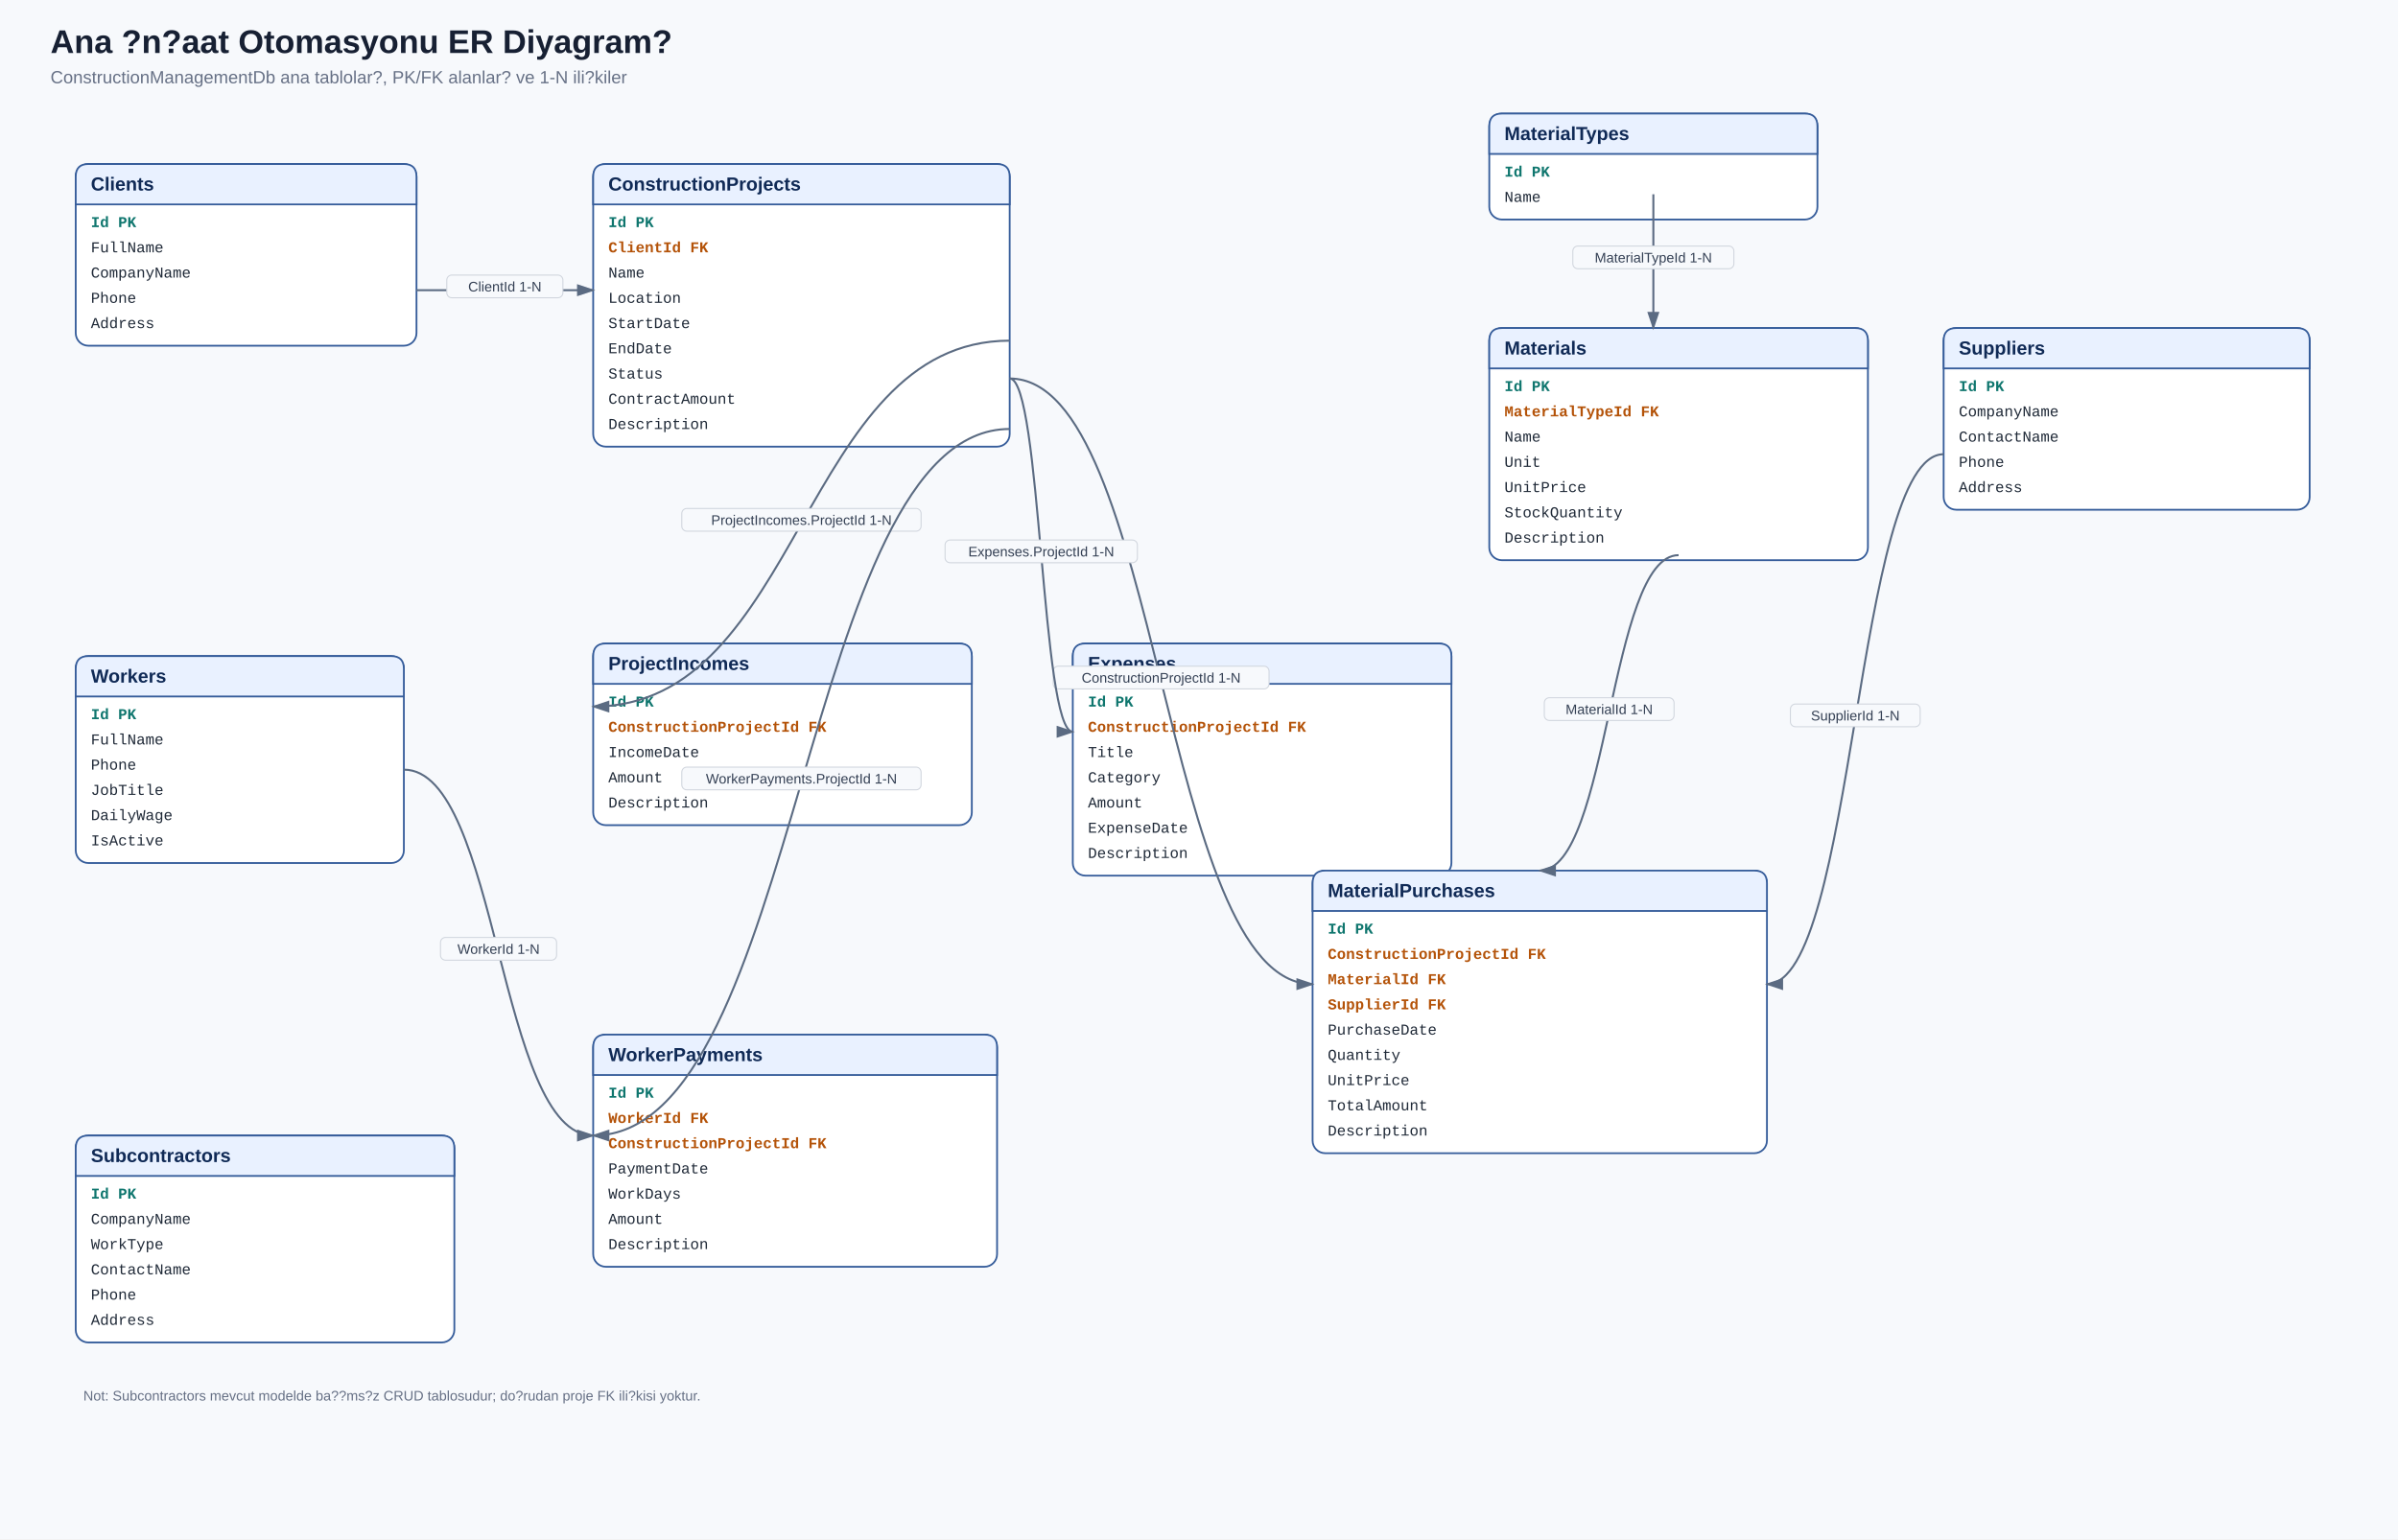
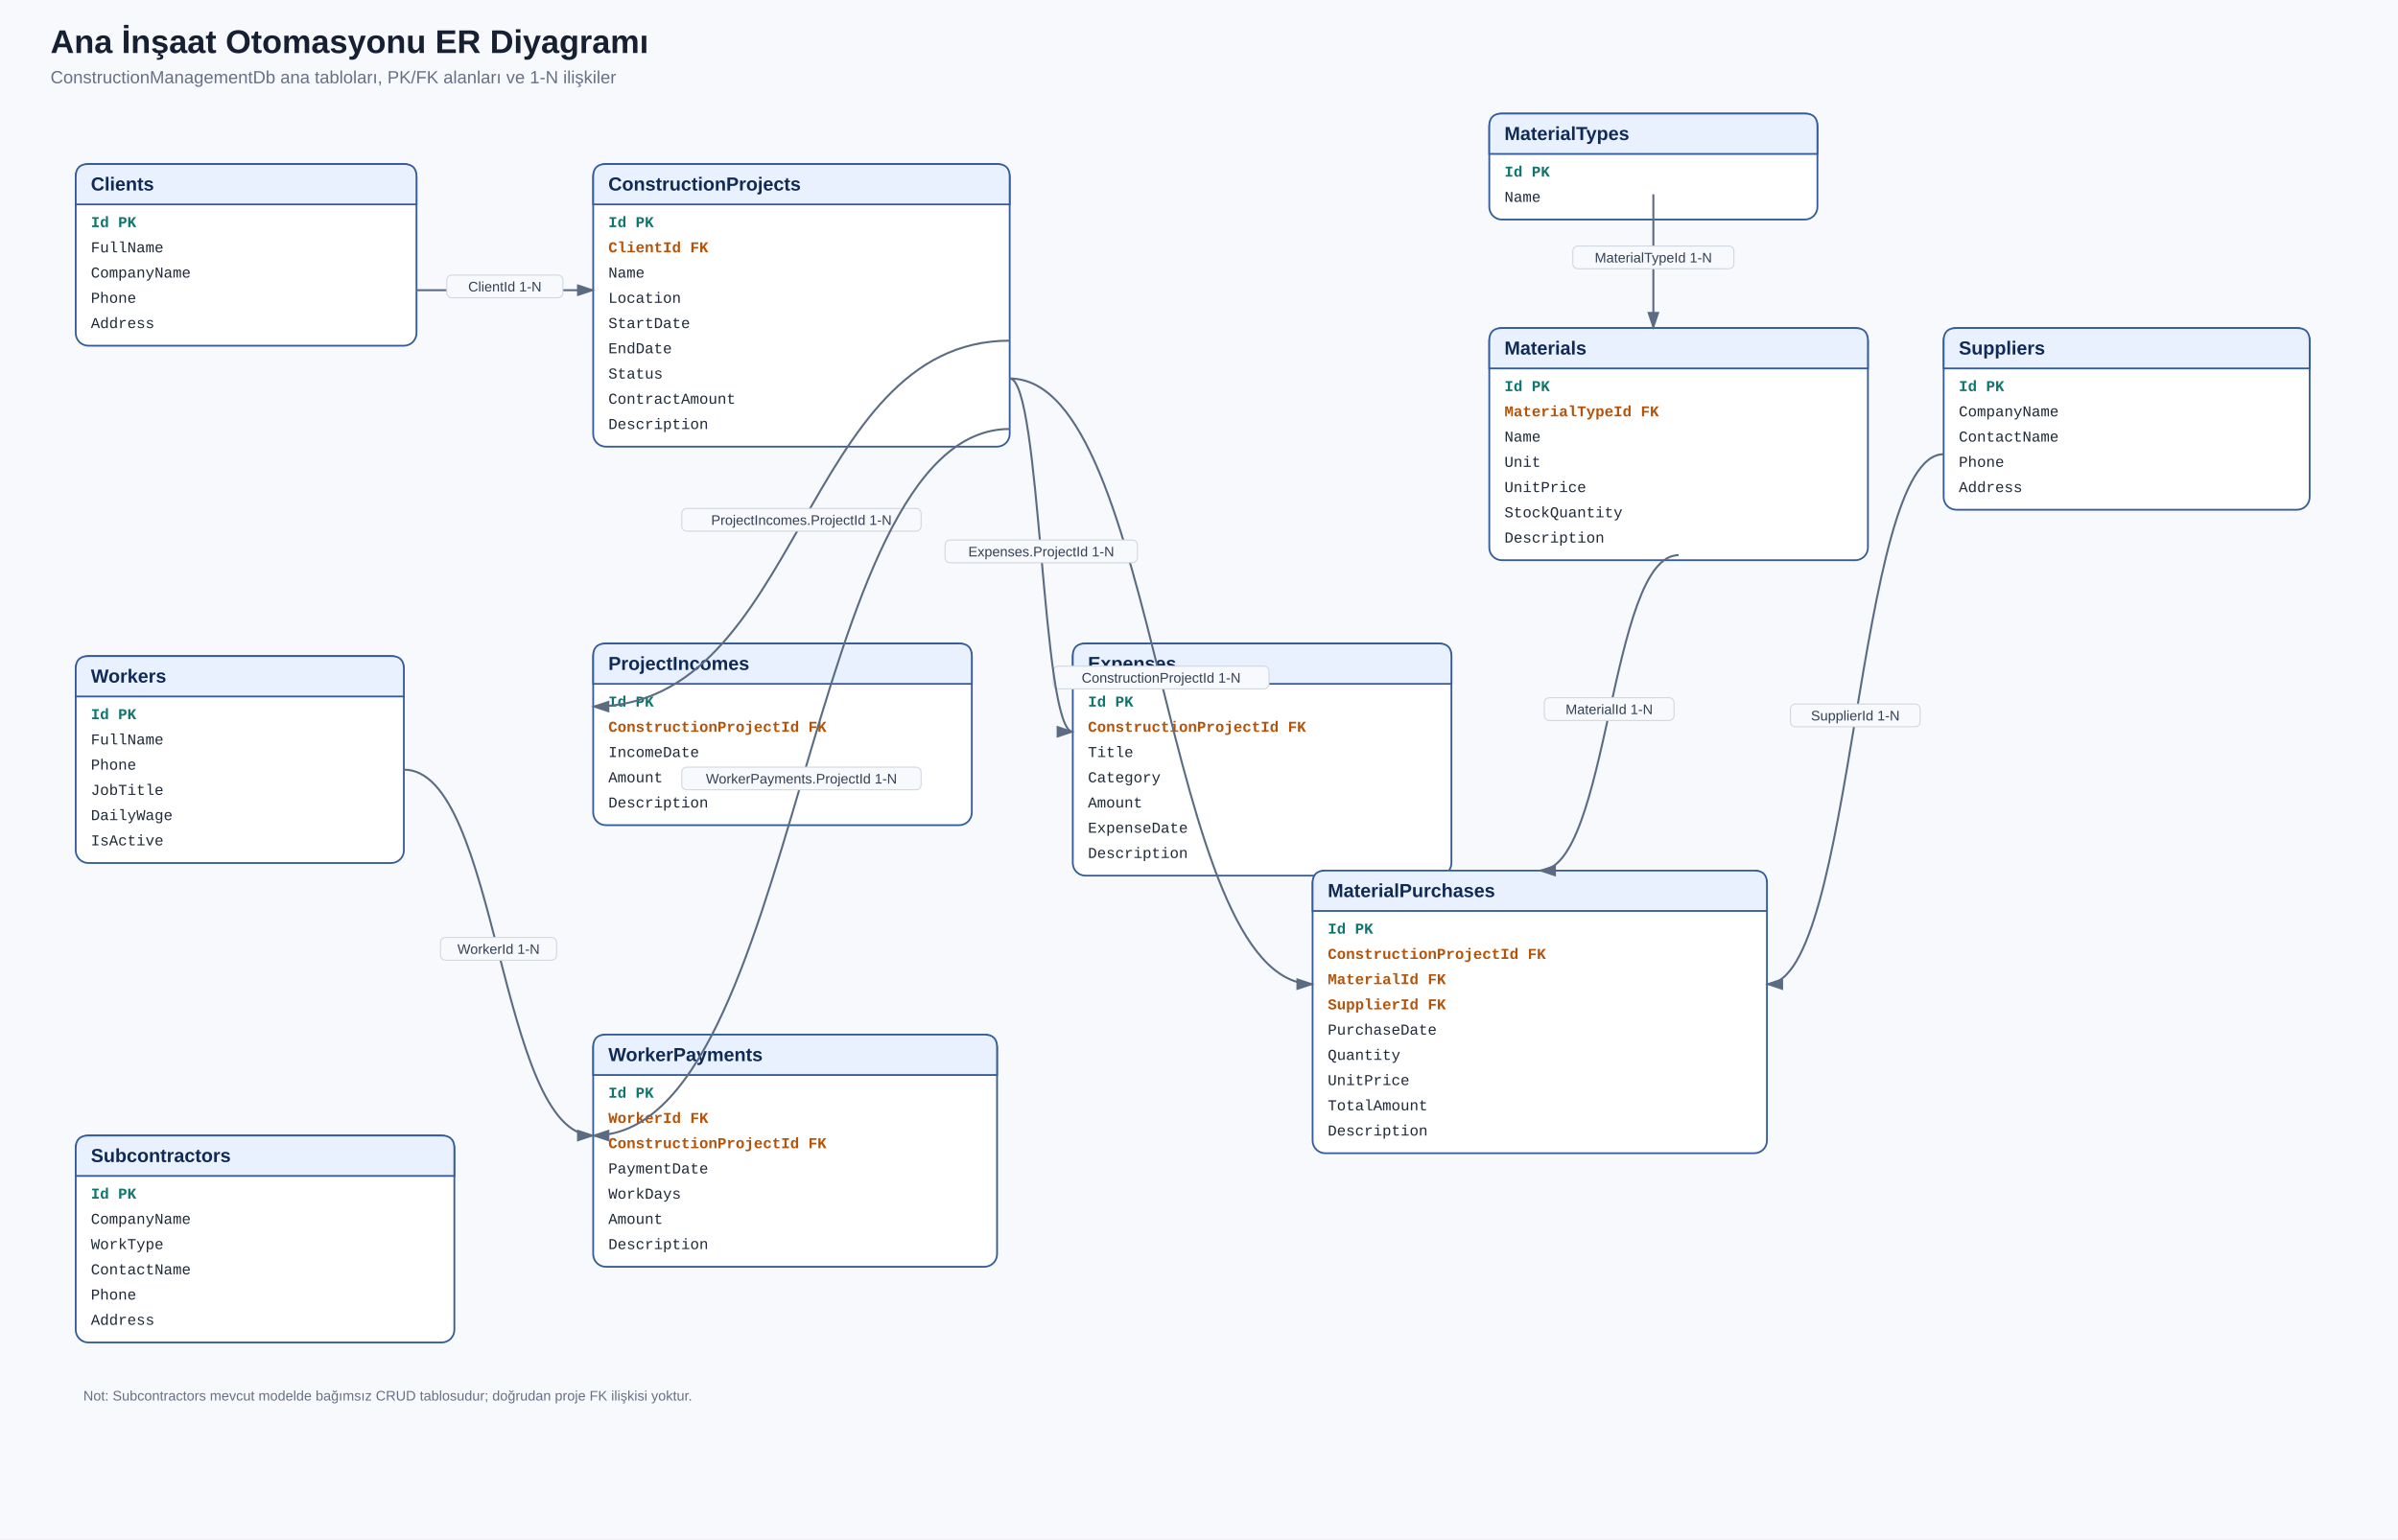
<svg xmlns="http://www.w3.org/2000/svg" width="1900" height="1220" viewBox="0 0 1900 1220">
  <defs>
    <marker id="arrow" markerWidth="10" markerHeight="10" refX="8" refY="3" orient="auto" markerUnits="strokeWidth">
      <path d="M0,0 L0,6 L9,3 z" fill="#5b6b82" />
    </marker>
  </defs>
  <style>
  .bg { fill: #f7f9fc; }
  .title { font: 700 26px Arial, sans-serif; fill: #172033; }
  .subtitle { font: 400 14px Arial, sans-serif; fill: #667085; }
  .entity { fill: #ffffff; stroke: #355c9a; stroke-width: 1.4; rx: 10; }
  .entity-head { fill: #e9f1ff; stroke: #355c9a; stroke-width: 1.4; }
  .entity-title { font: 700 15px Arial, sans-serif; fill: #102a56; }
  .field { font: 12px Consolas, 'Courier New', monospace; fill: #1f2937; }
  .pk { fill: #0f766e; font-weight: 700; }
  .fk { fill: #b45309; font-weight: 700; }
  .line { stroke: #5b6b82; stroke-width: 1.6; fill: none; marker-end: url(#arrow); }
  .note-line { stroke: #98a2b3; stroke-width: 1.2; stroke-dasharray: 6 5; fill: none; }
  .label-bg { fill: #f7f9fc; stroke: #d0d5dd; stroke-width: .8; rx: 4; }
  .label { font: 11px Arial, sans-serif; fill: #344054; }
  .small { font: 11px Arial, sans-serif; fill: #667085; }
</style>
  <rect class="bg" x="0" y="0" width="1900" height="1220" />
-   <text class="title" x="40" y="42">Ana ?n?aat Otomasyonu ER Diyagram?</text>
-   <text class="subtitle" x="40" y="66">ConstructionManagementDb ana tablolar?, PK/FK alanlar? ve 1-N ili?kiler</text>
+   <text class="title" x="40" y="42">Ana İnşaat Otomasyonu ER Diyagramı</text>
+   <text class="subtitle" x="40" y="66">ConstructionManagementDb ana tabloları, PK/FK alanları ve 1-N ilişkiler</text>
  <g>
    <rect class="entity" x="60" y="130" width="270" height="144" />
    <path class="entity-head" d="M60,140 Q60,130 70,130 H320 Q330,130 330,140 V162 H60 Z" />
    <text class="entity-title" x="72" y="151">Clients</text>
    <text class="field pk" x="72" y="180">Id PK</text>
    <text class="field" x="72" y="200">FullName</text>
    <text class="field" x="72" y="220">CompanyName</text>
    <text class="field" x="72" y="240">Phone</text>
    <text class="field" x="72" y="260">Address</text>
  </g>
  <g>
    <rect class="entity" x="470" y="130" width="330" height="224" />
    <path class="entity-head" d="M470,140 Q470,130 480,130 H790 Q800,130 800,140 V162 H470 Z" />
    <text class="entity-title" x="482" y="151">ConstructionProjects</text>
    <text class="field pk" x="482" y="180">Id PK</text>
    <text class="field fk" x="482" y="200">ClientId FK</text>
    <text class="field" x="482" y="220">Name</text>
    <text class="field" x="482" y="240">Location</text>
    <text class="field" x="482" y="260">StartDate</text>
    <text class="field" x="482" y="280">EndDate</text>
    <text class="field" x="482" y="300">Status</text>
    <text class="field" x="482" y="320">ContractAmount</text>
    <text class="field" x="482" y="340">Description</text>
  </g>
  <g>
    <rect class="entity" x="470" y="510" width="300" height="144" />
    <path class="entity-head" d="M470,520 Q470,510 480,510 H760 Q770,510 770,520 V542 H470 Z" />
    <text class="entity-title" x="482" y="531">ProjectIncomes</text>
    <text class="field pk" x="482" y="560">Id PK</text>
    <text class="field fk" x="482" y="580">ConstructionProjectId FK</text>
    <text class="field" x="482" y="600">IncomeDate</text>
    <text class="field" x="482" y="620">Amount</text>
    <text class="field" x="482" y="640">Description</text>
  </g>
  <g>
    <rect class="entity" x="850" y="510" width="300" height="184" />
    <path class="entity-head" d="M850,520 Q850,510 860,510 H1140 Q1150,510 1150,520 V542 H850 Z" />
    <text class="entity-title" x="862" y="531">Expenses</text>
    <text class="field pk" x="862" y="560">Id PK</text>
    <text class="field fk" x="862" y="580">ConstructionProjectId FK</text>
    <text class="field" x="862" y="600">Title</text>
    <text class="field" x="862" y="620">Category</text>
    <text class="field" x="862" y="640">Amount</text>
    <text class="field" x="862" y="660">ExpenseDate</text>
    <text class="field" x="862" y="680">Description</text>
  </g>
  <g>
    <rect class="entity" x="60" y="520" width="260" height="164" />
    <path class="entity-head" d="M60,530 Q60,520 70,520 H310 Q320,520 320,530 V552 H60 Z" />
    <text class="entity-title" x="72" y="541">Workers</text>
    <text class="field pk" x="72" y="570">Id PK</text>
    <text class="field" x="72" y="590">FullName</text>
    <text class="field" x="72" y="610">Phone</text>
    <text class="field" x="72" y="630">JobTitle</text>
    <text class="field" x="72" y="650">DailyWage</text>
    <text class="field" x="72" y="670">IsActive</text>
  </g>
  <g>
    <rect class="entity" x="470" y="820" width="320" height="184" />
    <path class="entity-head" d="M470,830 Q470,820 480,820 H780 Q790,820 790,830 V852 H470 Z" />
    <text class="entity-title" x="482" y="841">WorkerPayments</text>
    <text class="field pk" x="482" y="870">Id PK</text>
    <text class="field fk" x="482" y="890">WorkerId FK</text>
    <text class="field fk" x="482" y="910">ConstructionProjectId FK</text>
    <text class="field" x="482" y="930">PaymentDate</text>
    <text class="field" x="482" y="950">WorkDays</text>
    <text class="field" x="482" y="970">Amount</text>
    <text class="field" x="482" y="990">Description</text>
  </g>
  <g>
    <rect class="entity" x="1180" y="90" width="260" height="84" />
    <path class="entity-head" d="M1180,100 Q1180,90 1190,90 H1430 Q1440,90 1440,100 V122 H1180 Z" />
    <text class="entity-title" x="1192" y="111">MaterialTypes</text>
    <text class="field pk" x="1192" y="140">Id PK</text>
    <text class="field" x="1192" y="160">Name</text>
  </g>
  <g>
    <rect class="entity" x="1180" y="260" width="300" height="184" />
    <path class="entity-head" d="M1180,270 Q1180,260 1190,260 H1470 Q1480,260 1480,270 V292 H1180 Z" />
    <text class="entity-title" x="1192" y="281">Materials</text>
    <text class="field pk" x="1192" y="310">Id PK</text>
    <text class="field fk" x="1192" y="330">MaterialTypeId FK</text>
    <text class="field" x="1192" y="350">Name</text>
    <text class="field" x="1192" y="370">Unit</text>
    <text class="field" x="1192" y="390">UnitPrice</text>
    <text class="field" x="1192" y="410">StockQuantity</text>
    <text class="field" x="1192" y="430">Description</text>
  </g>
  <g>
    <rect class="entity" x="1540" y="260" width="290" height="144" />
    <path class="entity-head" d="M1540,270 Q1540,260 1550,260 H1820 Q1830,260 1830,270 V292 H1540 Z" />
    <text class="entity-title" x="1552" y="281">Suppliers</text>
    <text class="field pk" x="1552" y="310">Id PK</text>
    <text class="field" x="1552" y="330">CompanyName</text>
    <text class="field" x="1552" y="350">ContactName</text>
    <text class="field" x="1552" y="370">Phone</text>
    <text class="field" x="1552" y="390">Address</text>
  </g>
  <g>
    <rect class="entity" x="1040" y="690" width="360" height="224" />
    <path class="entity-head" d="M1040,700 Q1040,690 1050,690 H1390 Q1400,690 1400,700 V722 H1040 Z" />
    <text class="entity-title" x="1052" y="711">MaterialPurchases</text>
    <text class="field pk" x="1052" y="740">Id PK</text>
    <text class="field fk" x="1052" y="760">ConstructionProjectId FK</text>
    <text class="field fk" x="1052" y="780">MaterialId FK</text>
    <text class="field fk" x="1052" y="800">SupplierId FK</text>
    <text class="field" x="1052" y="820">PurchaseDate</text>
    <text class="field" x="1052" y="840">Quantity</text>
    <text class="field" x="1052" y="860">UnitPrice</text>
    <text class="field" x="1052" y="880">TotalAmount</text>
    <text class="field" x="1052" y="900">Description</text>
  </g>
  <g>
    <rect class="entity" x="60" y="900" width="300" height="164" />
    <path class="entity-head" d="M60,910 Q60,900 70,900 H350 Q360,900 360,910 V932 H60 Z" />
    <text class="entity-title" x="72" y="921">Subcontractors</text>
    <text class="field pk" x="72" y="950">Id PK</text>
    <text class="field" x="72" y="970">CompanyName</text>
    <text class="field" x="72" y="990">WorkType</text>
    <text class="field" x="72" y="1010">ContactName</text>
    <text class="field" x="72" y="1030">Phone</text>
    <text class="field" x="72" y="1050">Address</text>
  </g>
  <path class="line" d="M330,230 C400.0,230 400.0,230 470,230" />
  <rect class="label-bg" x="354.0" y="218.0" width="92.0" height="18" />
  <text class="label" text-anchor="middle" x="400.0" y="231.0">ClientId 1-N</text>
  <path class="line" d="M800,300 C920.0,300 920.0,780 1040,780" />
  <rect class="label-bg" x="834.5" y="528.0" width="171.0" height="18" />
  <text class="label" text-anchor="middle" x="920.0" y="541.0">ConstructionProjectId 1-N</text>
  <path class="line" d="M800,270 C635.0,270 635.0,560 470,560" />
  <rect class="label-bg" x="540.2" y="403.0" width="189.6" height="18" />
  <text class="label" text-anchor="middle" x="635.0" y="416.0">ProjectIncomes.ProjectId 1-N</text>
  <path class="line" d="M800,300 C825.0,300 825.0,580 850,580" />
  <rect class="label-bg" x="748.8" y="428.0" width="152.4" height="18" />
  <text class="label" text-anchor="middle" x="825.0" y="441.0">Expenses.ProjectId 1-N</text>
  <path class="line" d="M800,340 C635.0,340 635.0,900 470,900" />
  <rect class="label-bg" x="540.2" y="608.0" width="189.6" height="18" />
  <text class="label" text-anchor="middle" x="635.0" y="621.0">WorkerPayments.ProjectId 1-N</text>
  <path class="line" d="M320,610 C395.0,610 395.0,900 470,900" />
  <rect class="label-bg" x="349.0" y="743.0" width="92.0" height="18" />
  <text class="label" text-anchor="middle" x="395.0" y="756.0">WorkerId 1-N</text>
  <path class="line" d="M1310,154 C1310.0,154 1310.0,260 1310,260" />
  <rect class="label-bg" x="1246.2" y="195.0" width="127.6" height="18" />
  <text class="label" text-anchor="middle" x="1310.0" y="208.0">MaterialTypeId 1-N</text>
  <path class="line" d="M1330,440 C1275.0,440 1275.0,690 1220,690" />
  <rect class="label-bg" x="1223.6" y="553.0" width="102.8" height="18" />
  <text class="label" text-anchor="middle" x="1275.0" y="566.0">MaterialId 1-N</text>
  <path class="line" d="M1540,360 C1470.0,360 1470.0,780 1400,780" />
  <rect class="label-bg" x="1418.6" y="558.0" width="102.8" height="18" />
  <text class="label" text-anchor="middle" x="1470.0" y="571.0">SupplierId 1-N</text>
-   <text class="small" x="66" y="1110">Not: Subcontractors mevcut modelde ba??ms?z CRUD tablosudur; do?rudan proje FK ili?kisi yoktur.</text>
+   <text class="small" x="66" y="1110">Not: Subcontractors mevcut modelde bağımsız CRUD tablosudur; doğrudan proje FK ilişkisi yoktur.</text>
</svg>
